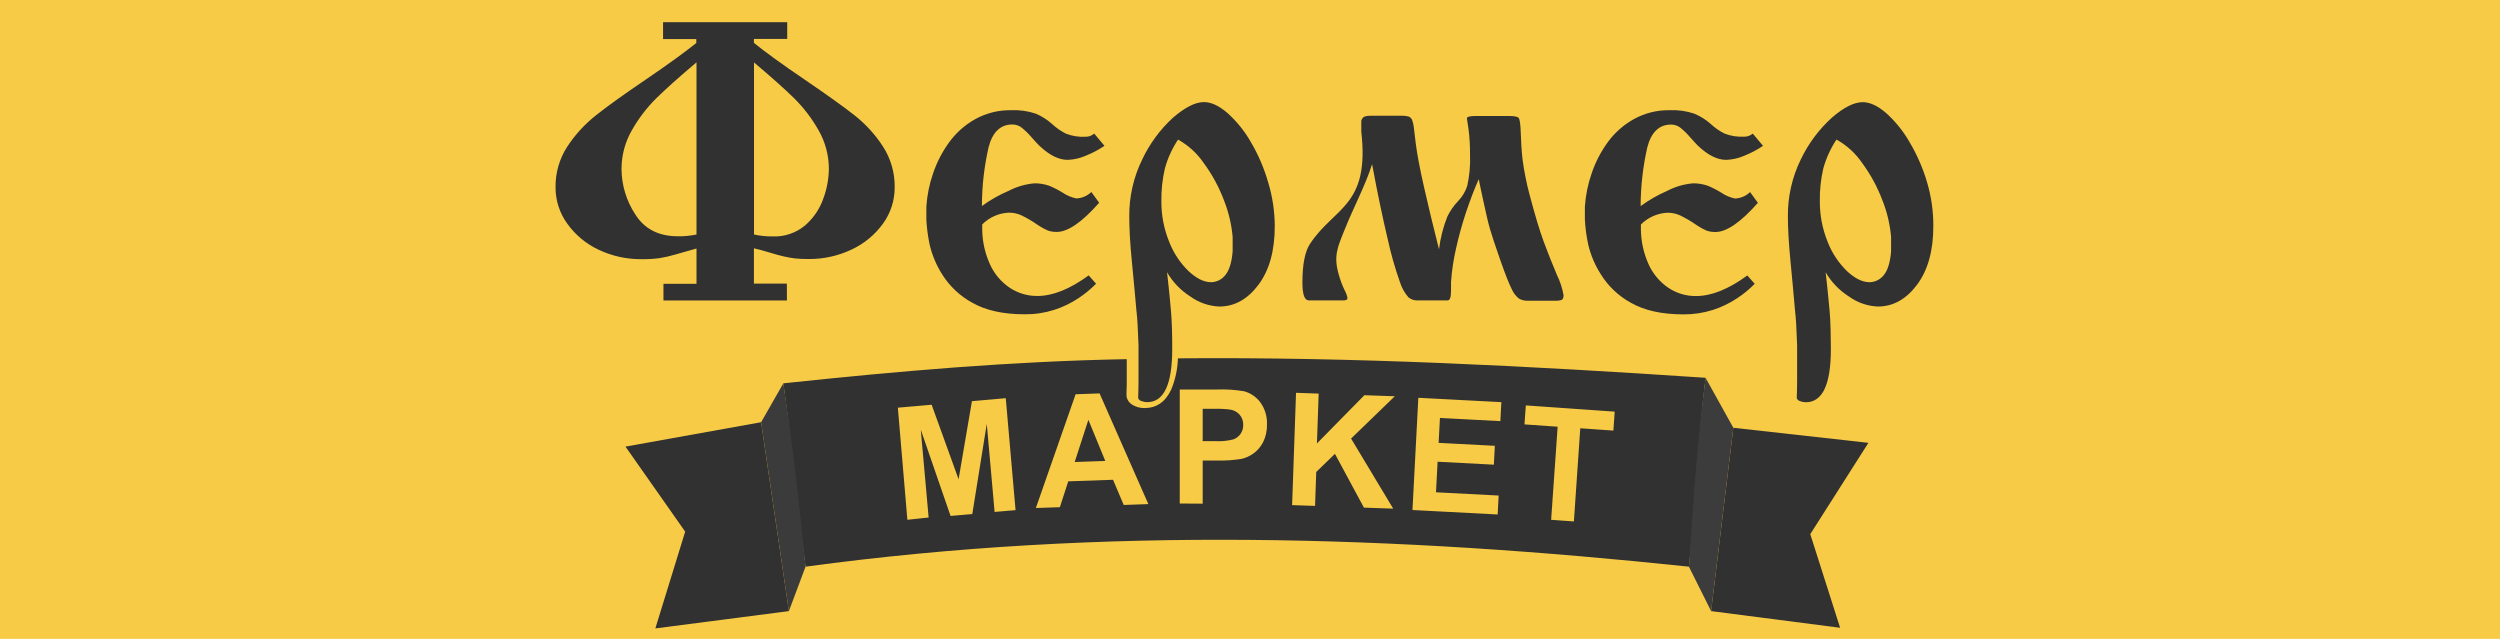
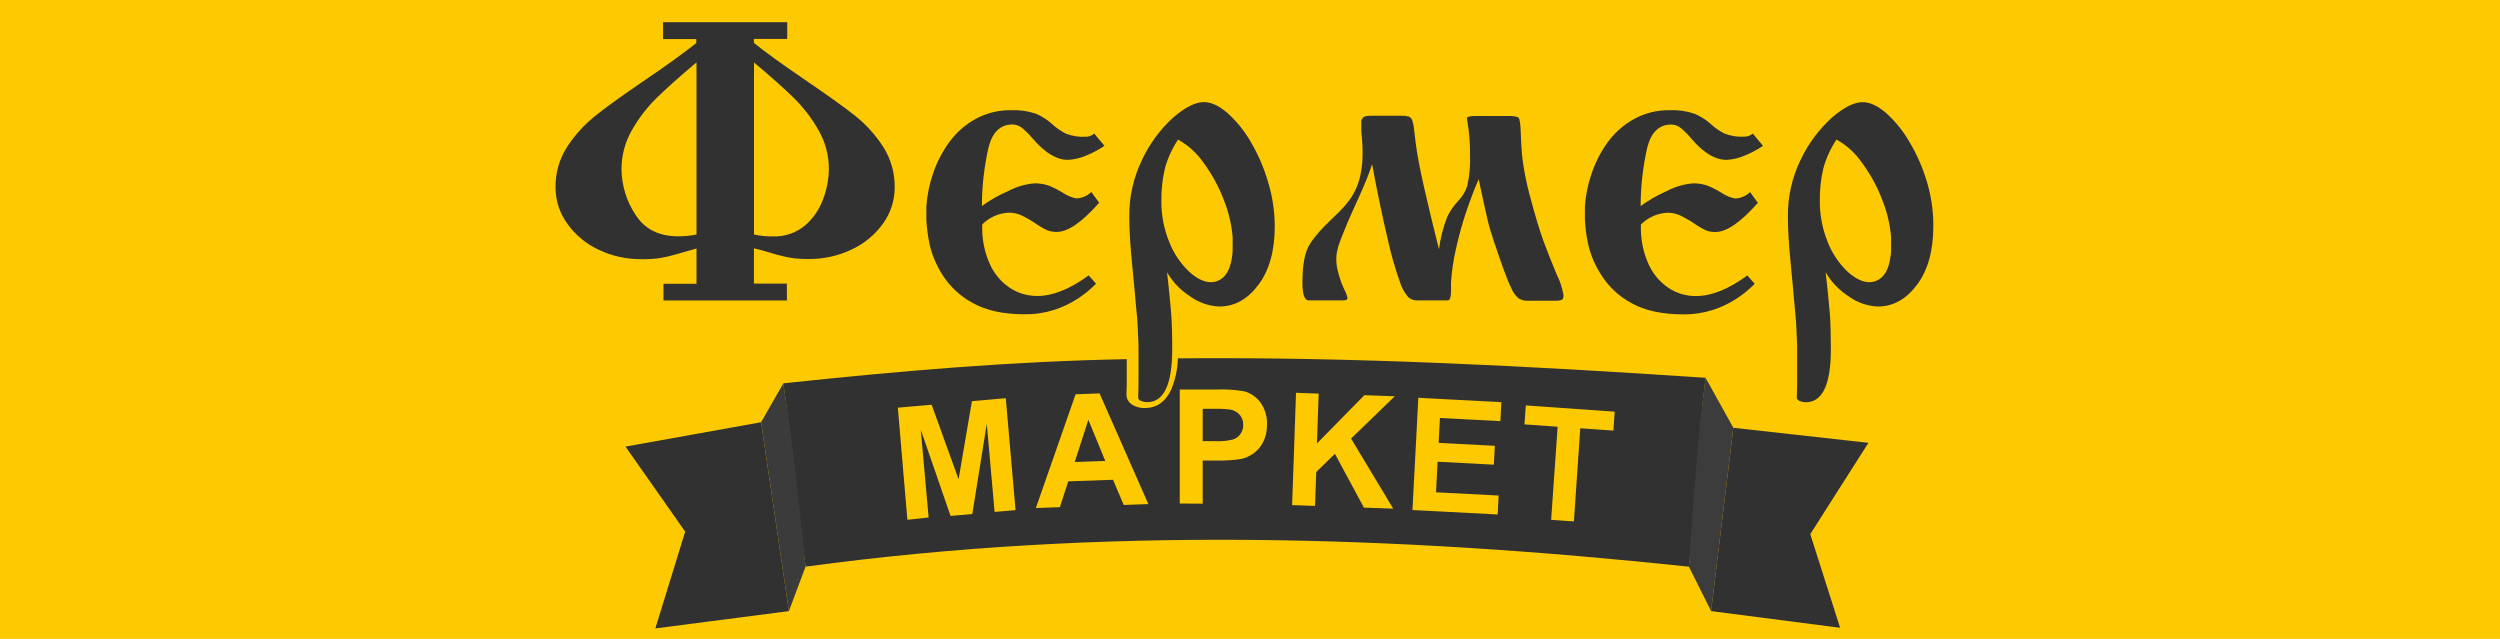
<svg xmlns="http://www.w3.org/2000/svg" width="450" height="115" viewBox="0 0 450 115" fill="none">
  <g clip-path="url(#clip0)">
-     <rect width="450" height="115" fill="#F7CB46" />
+     <rect width="450" height="115" fill="#FDCA02" />
    <path fill-rule="evenodd" clip-rule="evenodd" d="M216.485 73.587V79.405H218.747C219.847 79.467 220.949 79.36 222.017 79.087C222.547 78.894 223.003 78.538 223.319 78.07C223.635 77.603 223.796 77.047 223.779 76.482C223.803 75.804 223.568 75.143 223.123 74.632C222.686 74.151 222.1 73.833 221.46 73.728C220.474 73.604 219.48 73.556 218.486 73.587H216.485ZM212.355 90.631V70.113H218.986C220.637 70.047 222.29 70.151 223.92 70.424C225.1 70.738 226.139 71.445 226.865 72.429C227.7 73.589 228.119 74.997 228.056 76.425C228.084 77.526 227.842 78.617 227.352 79.603C226.942 80.408 226.345 81.103 225.611 81.629C224.976 82.087 224.258 82.415 223.497 82.596C222.078 82.827 220.642 82.926 219.205 82.893H216.485V90.659L212.355 90.631ZM279.205 93.568L280.375 76.807L274.406 76.39L274.646 72.973L290.643 74.095L290.41 77.506L284.448 77.089L283.3 93.858L279.205 93.568ZM254.244 91.803L255.301 71.603L270.241 72.387L270.065 75.804L259.191 75.232L258.951 79.716L269.071 80.245L268.895 83.641L258.768 83.112L258.479 88.612L269.755 89.198L269.579 92.608L254.244 91.803ZM232.581 90.921L233.285 70.706L237.359 70.847L237.049 79.821L245.59 71.137L251.066 71.328L243.194 78.939L250.777 91.556L245.505 91.372L240.29 81.692L236.922 84.954L236.71 91.062L232.581 90.921ZM198.951 82.97L195.907 75.564L193.447 83.161L198.951 82.97ZM206.703 90.737L202.27 90.892L200.346 86.359L192.284 86.642L190.776 91.295L186.456 91.443L193.609 70.968L197.922 70.812L206.703 90.737ZM163.327 93.561L161.615 73.382L167.696 72.853L172.545 86.268L174.948 72.21L181.037 71.674L182.799 91.824L179.028 92.149L177.619 76.291L175.012 92.53L171.1 92.869L165.737 77.336L167.154 93.152L163.327 93.561ZM205.949 64.613L208.768 64.571C208.723 66.025 208.42 67.459 207.873 68.807C207.738 69.222 207.48 69.586 207.134 69.85C206.788 70.115 206.37 70.268 205.935 70.29C205.935 70.036 205.935 69.753 205.935 69.442C205.935 68.737 205.935 68.179 205.935 67.755L205.949 64.613ZM145 102C143.471 90.901 142.557 80.085 141 69C162.057 66.769 181.939 65.037 202.813 64.648V67.734C202.813 68.546 202.813 69.068 202.813 69.358C202.813 69.791 202.799 70.186 202.771 70.544C202.767 70.61 202.767 70.676 202.771 70.742V71.158C202.769 71.326 202.795 71.493 202.848 71.652C202.983 72.051 203.228 72.403 203.553 72.669C203.807 72.874 204.093 73.036 204.399 73.149C204.653 73.251 204.918 73.327 205.188 73.375C205.455 73.427 205.726 73.453 205.998 73.453C208.169 73.453 209.771 72.351 210.805 70.149C211.555 68.357 211.969 66.442 212.024 64.5C243.948 64.232 274.921 65.861 307 68C305.591 79.367 305.374 90.329 304 102C251.322 96.443 198.799 94.706 145 102Z" fill="#313131" />
    <path d="M142 110L145 102C143.676 89.114 142.931 81.887 141 69L137 76L142 110Z" fill="#3B3B3B" />
    <path d="M304 102L308 110L312 77L307 68C305.744 77.743 305.094 85.477 304 102Z" fill="#3C3C3C" />
    <path fill-rule="evenodd" clip-rule="evenodd" d="M117.962 113.114L142 110L137 76L112.585 80.388L123.332 95.695L117.962 113.114Z" fill="#313131" />
    <path fill-rule="evenodd" clip-rule="evenodd" d="M312 77L308 110L331.22 113L325.85 96.147L336.315 79.71L312 77Z" fill="#313131" />
    <path d="M330.564 25.125C329.507 26.719 328.708 28.471 328.196 30.314C327.747 32.244 327.537 34.222 327.569 36.203C327.552 38.717 328.031 41.211 328.979 43.539C329.754 45.542 330.957 47.352 332.502 48.841C333.912 50.14 335.244 50.797 336.526 50.797C337.009 50.787 337.485 50.672 337.919 50.46C338.354 50.248 338.737 49.944 339.042 49.569C339.747 48.757 340.226 47.33 340.395 45.276V42.628C340.196 40.349 339.661 38.113 338.81 35.991C337.916 33.633 336.707 31.408 335.215 29.375C334.026 27.624 332.445 26.173 330.6 25.139L330.564 25.125ZM328.612 48.961C328.838 51.016 329.007 52.492 329.077 53.339C329.148 54.186 329.246 55.09 329.331 55.986C329.416 56.883 329.472 57.992 329.507 59.34C329.542 60.689 329.557 61.854 329.557 62.828C329.557 69.211 328.055 72.402 325.053 72.402C324.704 72.405 324.357 72.341 324.031 72.212C323.899 72.177 323.776 72.114 323.671 72.026C323.567 71.938 323.483 71.828 323.425 71.703V71.287C323.461 70.581 323.482 69.571 323.482 68.279V62.164C323.39 59.34 323.27 57.222 323.101 55.866C322.869 53.198 322.601 50.218 322.284 46.984C321.967 43.751 321.819 41.068 321.819 38.992C321.779 35.431 322.573 31.91 324.137 28.712C325.497 25.859 327.4 23.299 329.74 21.178C331.887 19.324 333.731 18.394 335.272 18.389C336.59 18.389 337.999 19.046 339.5 20.345C341.179 21.857 342.606 23.628 343.729 25.591C345.068 27.85 346.121 30.266 346.865 32.786C347.632 35.358 348.014 38.03 347.999 40.715C347.999 45.135 347.02 48.651 345.06 51.263C343.101 53.875 340.752 55.179 338.013 55.175C336.141 55.096 334.333 54.47 332.812 53.374C331.063 52.264 329.61 50.745 328.577 48.947L328.612 48.961ZM315.497 24.045L317.344 26.248C316.309 26.952 315.2 27.541 314.038 28.006C312.993 28.47 311.869 28.731 310.726 28.775C309.119 28.775 307.442 27.942 305.666 26.262C305.399 26.015 304.905 25.485 304.208 24.687C303.67 24.057 303.076 23.478 302.432 22.957C301.956 22.606 301.38 22.418 300.79 22.421C298.626 22.421 297.196 23.833 296.505 26.558C295.723 30.018 295.324 33.553 295.314 37.1C296.796 36.009 298.397 35.09 300.085 34.36C301.548 33.591 303.152 33.128 304.799 32.998C305.679 32.996 306.554 33.142 307.386 33.428C308.248 33.786 309.08 34.214 309.874 34.706C310.606 35.204 311.43 35.552 312.298 35.73C313.315 35.696 314.282 35.283 315.011 34.572L316.42 36.507C313.334 40.009 310.79 41.76 308.788 41.76C308.23 41.773 307.673 41.684 307.146 41.498C306.541 41.23 305.961 40.908 305.413 40.538C304.465 39.871 303.466 39.281 302.425 38.773C301.708 38.448 300.928 38.284 300.141 38.293C298.34 38.376 296.636 39.132 295.363 40.411V41.322C295.39 43.499 295.87 45.646 296.773 47.627C297.546 49.313 298.764 50.756 300.296 51.8C301.77 52.786 303.506 53.306 305.279 53.289C308.069 53.289 311.149 52.054 314.518 49.583L315.85 51.087C314.892 52.053 313.839 52.919 312.707 53.671C311.349 54.579 309.871 55.292 308.316 55.789C306.6 56.333 304.809 56.602 303.01 56.587C299.157 56.587 296.019 55.897 293.594 54.518C291.371 53.309 289.499 51.543 288.161 49.392C287.096 47.735 286.321 45.909 285.871 43.991C285.561 42.53 285.364 41.048 285.279 39.557V37.184C285.413 35.16 285.819 33.163 286.484 31.247C287.159 29.225 288.141 27.32 289.394 25.598C290.647 23.878 292.261 22.453 294.123 21.425C296.09 20.343 298.306 19.795 300.55 19.837C302.058 19.769 303.566 19.982 304.997 20.465C306.054 20.909 307.032 21.521 307.893 22.28C308.645 22.986 309.495 23.581 310.416 24.045C311.538 24.478 312.739 24.668 313.94 24.602C314.51 24.617 315.066 24.419 315.497 24.045ZM246.751 20.832H252.319C252.737 20.814 253.156 20.864 253.559 20.98C253.698 21.033 253.824 21.114 253.93 21.219C254.036 21.323 254.118 21.449 254.172 21.588C254.332 22 254.437 22.432 254.482 22.873C254.553 23.423 254.672 24.391 254.827 25.761C255.067 27.667 255.567 30.35 256.35 33.795C257.132 37.241 258.02 40.926 259.021 44.873C259.266 42.867 259.765 40.9 260.508 39.02C261.001 37.979 261.661 37.025 262.46 36.196C263.214 35.418 263.779 34.475 264.109 33.442C264.519 31.589 264.685 29.69 264.602 27.794C264.617 26.25 264.525 24.707 264.327 23.176C264.137 21.948 264.038 21.319 264.038 21.298C264.038 21.023 264.588 20.875 265.68 20.875H271.536C272.537 20.875 273.143 20.988 273.348 21.213C273.552 21.439 273.693 22.357 273.742 23.967C273.792 25.577 273.883 27.151 274.052 28.655C274.336 30.781 274.752 32.887 275.3 34.96C276.265 38.611 277.118 41.47 277.879 43.532C278.64 45.593 279.443 47.57 280.24 49.47C280.81 50.623 281.214 51.852 281.438 53.12C281.438 53.586 281.332 53.868 281.107 53.974C280.708 54.11 280.286 54.163 279.866 54.13H275.025C274.45 54.159 273.879 54.02 273.383 53.727C272.807 53.251 272.357 52.64 272.072 51.948C271.602 51.03 270.923 49.303 270.035 46.765C269.147 44.228 268.534 42.379 268.196 41.216C267.837 40.002 267.491 38.392 267.04 36.351C266.589 34.311 266.314 32.948 266.174 32.242C265.37 34.057 264.623 36.033 263.897 38.18C263.171 40.361 262.559 42.578 262.065 44.824C261.615 46.789 261.321 48.786 261.184 50.797V52.357C261.184 53.501 260.98 54.073 260.592 54.073H255.116C254.531 54.088 253.96 53.889 253.51 53.515C252.81 52.705 252.286 51.758 251.973 50.733C251.088 48.228 250.361 45.67 249.796 43.073C248.929 39.437 247.977 34.939 246.977 29.552C245.807 33.294 243.643 37.319 242.086 41.216C240.754 44.52 239.972 46.081 241.015 49.554C241.272 50.464 241.607 51.35 242.016 52.202C242.269 52.656 242.45 53.147 242.551 53.657C242.551 53.932 242.304 54.073 241.79 54.073H235.588C234.813 54.073 234.433 53 234.433 50.853C234.433 47.599 234.891 45.29 235.793 43.906C240.162 37.248 246.582 37.184 245.032 23.699V21.743C245.068 21.583 245.138 21.432 245.236 21.301C245.335 21.17 245.459 21.061 245.603 20.98C245.974 20.865 246.363 20.814 246.751 20.832ZM212.051 25.125C210.991 26.718 210.191 28.469 209.683 30.314C209.231 32.244 209.018 34.221 209.048 36.203C209.027 38.718 209.507 41.212 210.458 43.539C211.234 45.542 212.436 47.352 213.982 48.841C215.391 50.14 216.716 50.797 218.006 50.797C218.488 50.788 218.962 50.673 219.395 50.461C219.829 50.248 220.211 49.944 220.514 49.569C221.219 48.757 221.705 47.33 221.874 45.276V42.628C221.672 40.35 221.137 38.114 220.289 35.991C219.395 33.633 218.186 31.408 216.695 29.375C215.499 27.615 213.908 26.16 212.051 25.125ZM210.063 48.947C210.289 51.002 210.458 52.477 210.528 53.325C210.599 54.172 210.69 55.076 210.775 55.972C210.86 56.869 210.916 57.977 210.958 59.326C211.001 60.675 211.001 61.84 211.001 62.814C211.001 69.197 209.502 72.388 206.504 72.388C206.155 72.391 205.808 72.326 205.483 72.197C205.35 72.164 205.226 72.101 205.121 72.013C205.017 71.925 204.933 71.814 204.876 71.689V71.272C204.912 70.566 204.933 69.557 204.933 68.265V62.164C204.841 59.34 204.721 57.222 204.552 55.866C204.313 53.198 204.052 50.218 203.728 46.984C203.404 43.751 203.27 41.068 203.27 38.992C203.232 35.43 204.029 31.909 205.595 28.712C206.942 25.856 208.834 23.292 211.163 21.164C213.319 19.309 215.165 18.38 216.702 18.375C218.02 18.375 219.422 19.032 220.93 20.331C222.611 21.841 224.039 23.612 225.158 25.577C226.489 27.84 227.531 30.262 228.259 32.786C229.045 35.355 229.448 38.027 229.457 40.715C229.457 45.135 228.478 48.651 226.519 51.263C224.559 53.875 222.21 55.179 219.471 55.175C217.599 55.098 215.79 54.472 214.27 53.374C212.519 52.267 211.065 50.747 210.035 48.947H210.063ZM196.955 24.045L198.802 26.248C197.764 26.952 196.654 27.541 195.49 28.006C194.447 28.47 193.325 28.731 192.184 28.775C190.578 28.775 188.9 27.942 187.124 26.262C186.85 26.015 186.363 25.485 185.659 24.687C185.115 24.051 184.514 23.467 183.862 22.943C183.386 22.592 182.81 22.404 182.22 22.407C180.049 22.407 178.625 23.819 177.935 26.544C177.149 30.003 176.75 33.538 176.744 37.086C178.235 35.996 179.845 35.082 181.543 34.36C183.006 33.59 184.61 33.126 186.258 32.998C187.135 32.996 188.007 33.141 188.837 33.428C189.7 33.785 190.532 34.212 191.325 34.706C192.053 35.195 192.869 35.538 193.728 35.716C194.744 35.681 195.711 35.268 196.441 34.558L197.85 36.492C194.768 39.994 192.227 41.745 190.225 41.745C189.667 41.759 189.11 41.671 188.583 41.484C187.976 41.216 187.393 40.895 186.843 40.524C185.897 39.854 184.898 39.263 183.855 38.759C183.138 38.432 182.358 38.269 181.571 38.279C179.773 38.362 178.07 39.118 176.8 40.397V41.308C176.824 43.485 177.304 45.633 178.21 47.613C178.98 49.301 180.199 50.745 181.733 51.785C183.21 52.771 184.948 53.29 186.723 53.275C189.509 53.275 192.588 52.04 195.962 49.569L197.294 51.072C196.336 52.038 195.283 52.904 194.151 53.657C192.792 54.563 191.315 55.276 189.76 55.775C188.044 56.319 186.253 56.588 184.454 56.572C180.592 56.572 177.453 55.883 175.038 54.504C172.828 53.308 170.961 51.562 169.619 49.434C168.559 47.776 167.787 45.95 167.336 44.033C167.027 42.572 166.829 41.09 166.744 39.599V37.184C166.876 35.16 167.279 33.163 167.942 31.247C168.62 29.225 169.604 27.32 170.859 25.598C172.11 23.878 173.721 22.453 175.581 21.425C177.549 20.345 179.764 19.797 182.008 19.837C183.519 19.77 185.029 19.983 186.462 20.465C187.514 20.916 188.487 21.534 189.344 22.294C190.096 23.001 190.946 23.595 191.867 24.059C192.989 24.494 194.19 24.684 195.391 24.617C195.966 24.63 196.524 24.425 196.955 24.045ZM125.369 11.223C122.273 13.835 119.865 15.986 118.146 17.676C116.411 19.395 114.922 21.345 113.72 23.473C112.509 25.585 111.873 27.978 111.874 30.413C111.89 33.324 112.752 36.168 114.354 38.596C116.004 41.223 118.583 42.529 122.001 42.529C123.132 42.552 124.262 42.445 125.369 42.211V11.223ZM135.722 11.223V42.211C136.821 42.453 137.944 42.569 139.069 42.557C141.194 42.645 143.275 41.941 144.911 40.581C146.404 39.292 147.534 37.634 148.188 35.772C148.831 34.053 149.172 32.235 149.196 30.399C149.197 27.964 148.56 25.571 147.35 23.459C146.148 21.331 144.659 19.381 142.924 17.662C141.2 15.977 138.792 13.831 135.701 11.223H135.722ZM141.648 54.087H119.421V51.087H125.369V44.732C123.713 45.198 122.402 45.565 121.444 45.848C120.555 46.106 119.651 46.312 118.738 46.462C117.666 46.604 116.585 46.668 115.503 46.653C112.824 46.68 110.173 46.099 107.751 44.951C105.501 43.9 103.559 42.285 102.113 40.263C100.738 38.375 99.997 36.097 99.999 33.76C99.952 31.146 100.688 28.579 102.113 26.389C103.51 24.262 105.238 22.371 107.23 20.79C109.231 19.187 112.24 17.034 116.264 14.301C120.288 11.569 123.312 9.359 125.334 7.742V7.036H119.351V4H141.698V7.008H135.701V7.714C137.726 9.361 140.779 11.571 144.862 14.344C148.942 17.125 151.966 19.286 153.911 20.832C155.87 22.392 157.564 24.259 158.928 26.361C160.348 28.553 161.084 31.119 161.043 33.732C161.051 36.055 160.326 38.321 158.971 40.206C157.525 42.229 155.583 43.843 153.333 44.894C150.913 46.053 148.262 46.644 145.581 46.624C144.738 46.635 143.896 46.598 143.058 46.511C142.406 46.431 141.759 46.315 141.12 46.165C140.415 46.003 139.534 45.777 138.527 45.459C137.519 45.142 136.574 44.894 135.708 44.697V51.051H141.634L141.648 54.087Z" fill="#313131" />
  </g>
  <defs>
    <clipPath id="clip0">
      <rect width="450" height="115" fill="white" />
    </clipPath>
  </defs>
</svg>
